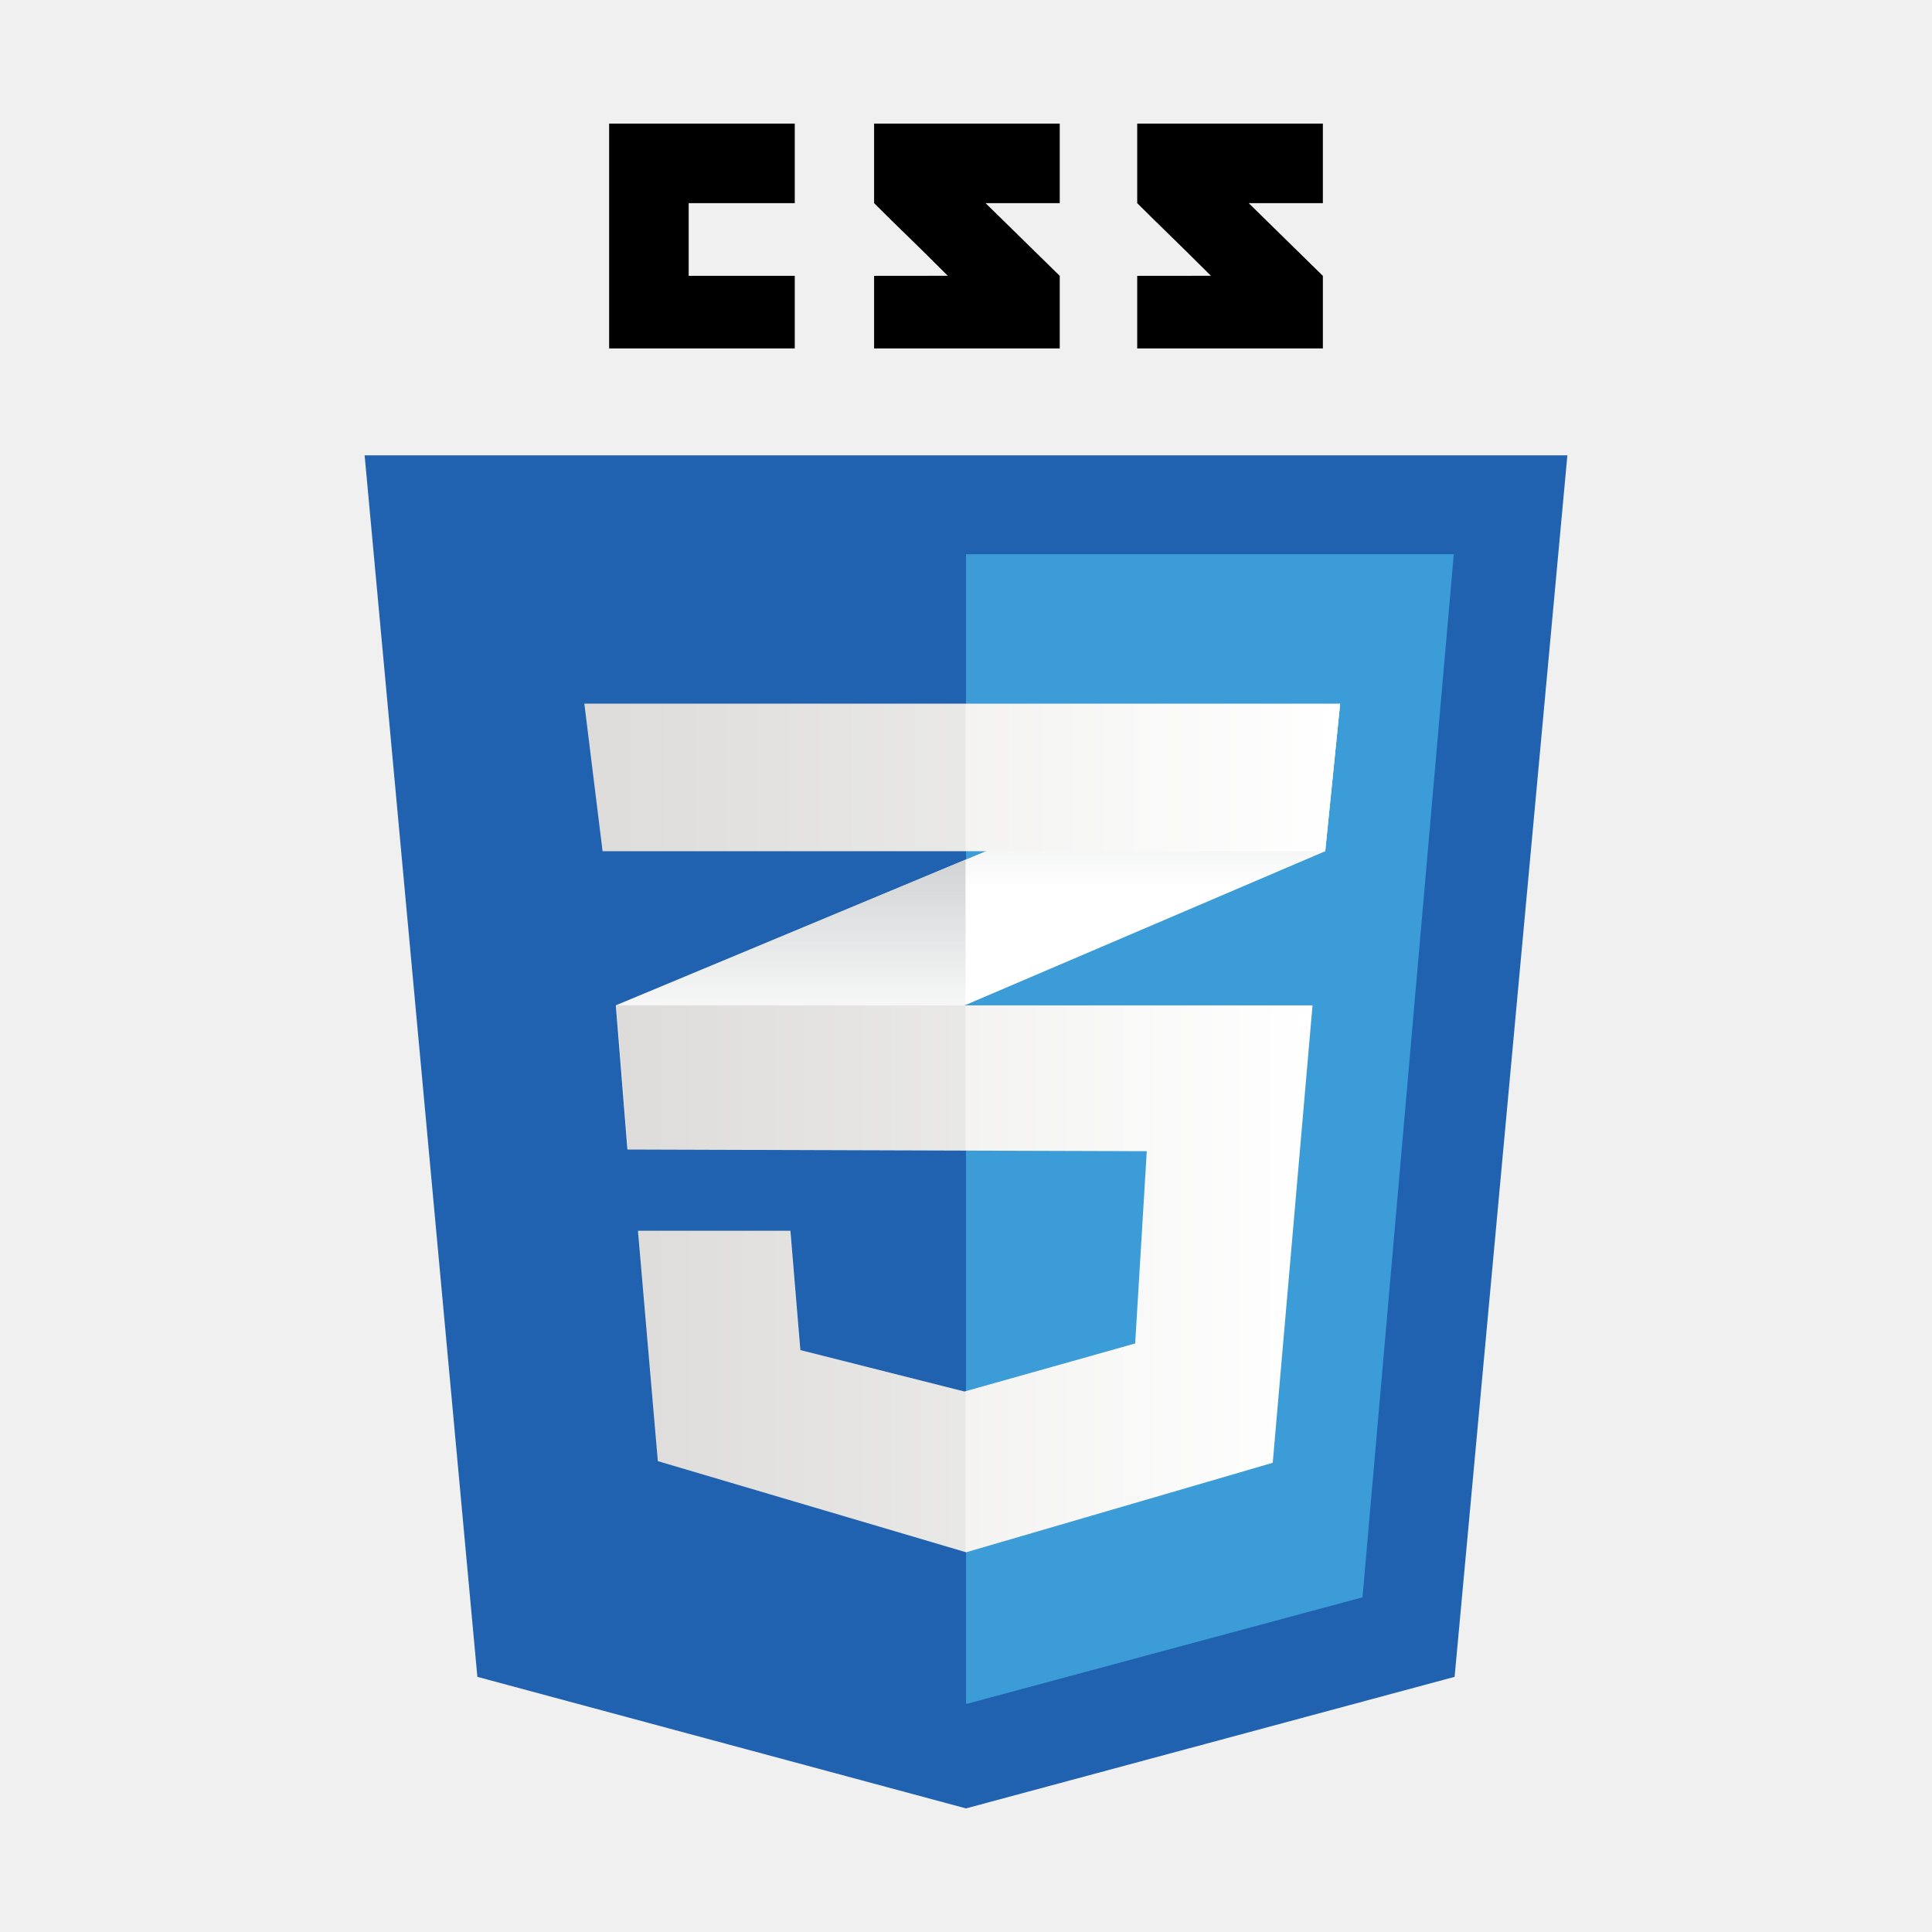
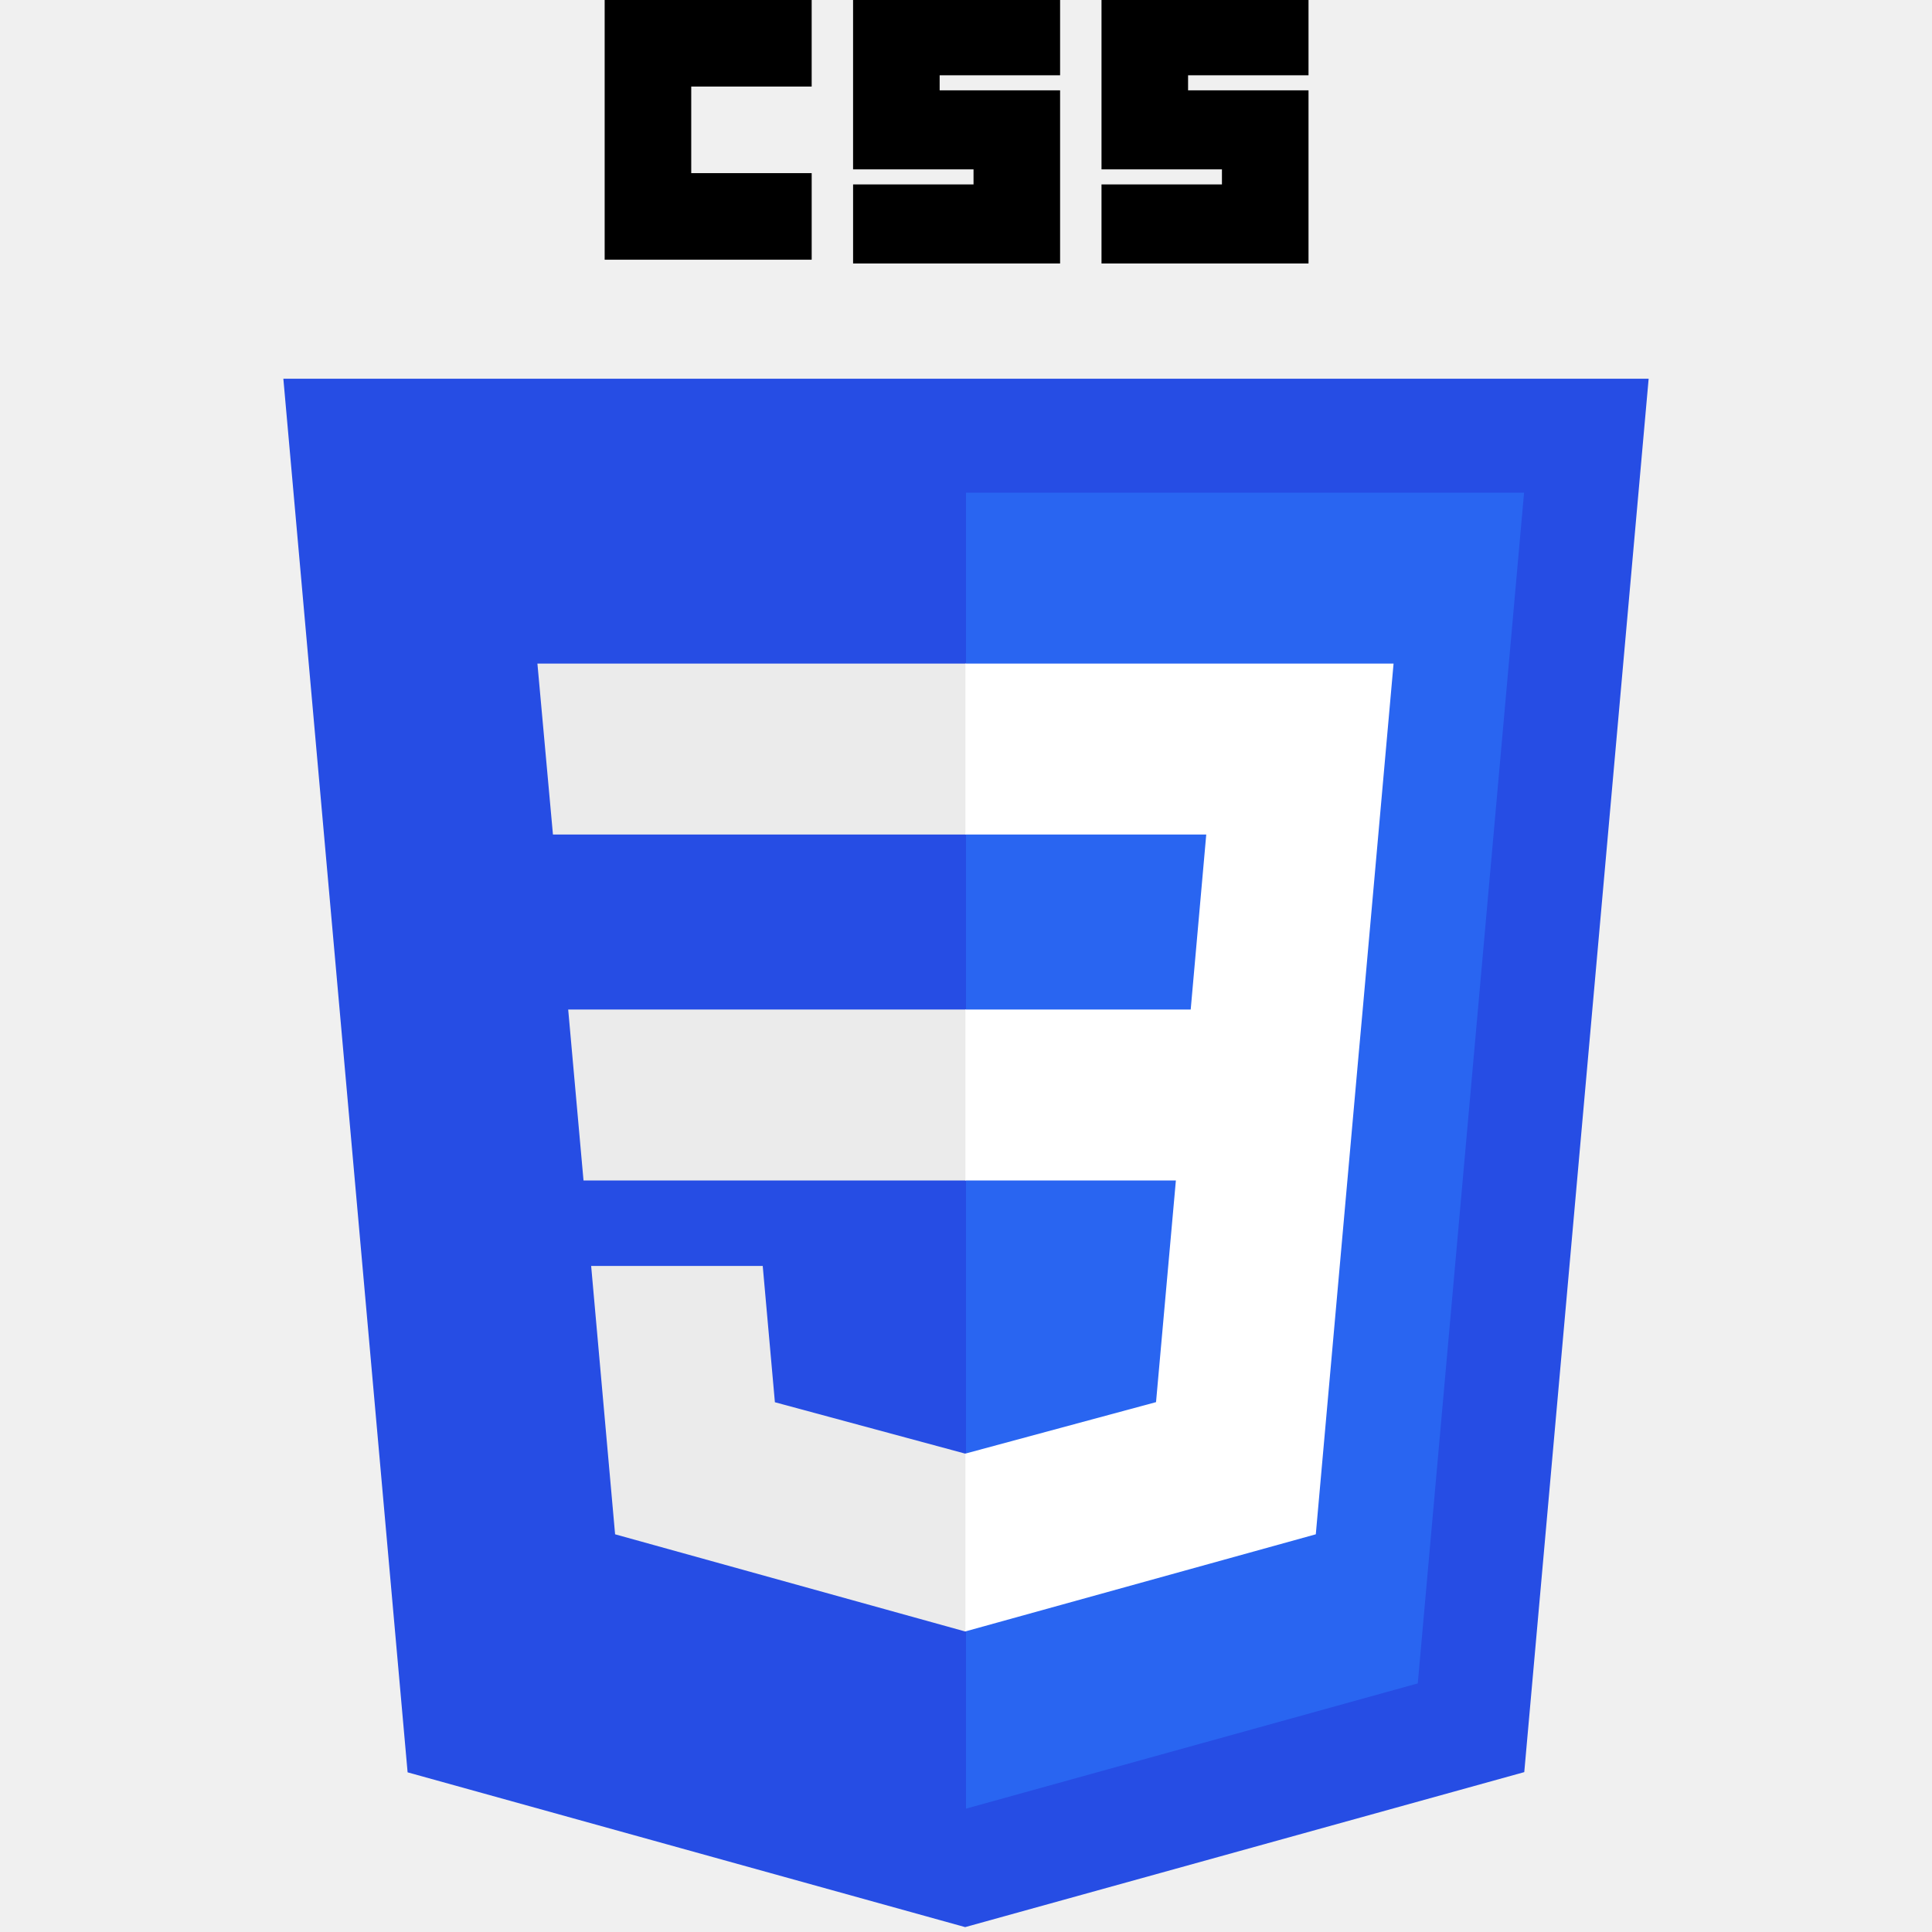
- <svg xmlns="http://www.w3.org/2000/svg" width="800px" height="800px" viewBox="0 0 538.584 538.584">
-   <path d="M0 0h538.584v538.583H0V0z" fill="none" />
-   <path d="M405.5 467.454L269.29 504.13l-136.212-36.676-31.432-340.525h335.29L405.5 467.454z" fill="#2062af" />
-   <path d="M269.289 154.511v320.367l.308.084 110.229-29.682 25.443-290.769h-135.98z" fill="#3c9cd7" />
-   <path d="M191.985 76.899V56.631h29.571V34.453h-51.749v62.684h51.749V76.899h-29.571zm82.766-20.268h20.674V34.453h-51.754v22.178c6.924 6.924 10.535 10.238 20.549 20.252-5.854 0-20.549.021-20.549.02v20.234h51.754V76.899l-20.674-20.268zm73.352 0h20.673V34.453H317.02v22.178c6.924 6.924 10.537 10.238 20.551 20.252-5.852 0-20.551.021-20.551.02v20.234h51.757V76.899l-20.674-20.268z" />
-   <path d="M269.168 239.656l-97.49 40.602 3.233 40.199 94.257-40.301 100.265-42.868 4.157-41.122-104.422 43.49z" fill="#ffffff" />
-   <linearGradient id="a" gradientUnits="userSpaceOnUse" x1="-825.508" y1="1338.301" x2="-825.508" y2="1419.102" gradientTransform="matrix(1 0 0 -1 1045.93 1658.759)">
-     <stop offset=".387" stop-color="#d1d3d4" stop-opacity="0" />
-     <stop offset="1" stop-color="#d1d3d4" />
-   </linearGradient>
-   <path d="M171.677 280.258l3.233 40.199 94.257-40.301v-40.5l-97.49 40.602z" fill="url(#a)" />
-   <linearGradient id="b" gradientUnits="userSpaceOnUse" x1="-724.552" y1="1378.602" x2="-724.552" y2="1462.591" gradientTransform="matrix(1 0 0 -1 1045.93 1658.759)">
-     <stop offset=".387" stop-color="#d1d3d4" stop-opacity="0" />
-     <stop offset="1" stop-color="#d1d3d4" />
-   </linearGradient>
-   <path d="M373.59 196.167l-104.422 43.489v40.5l100.265-42.868 4.157-41.121z" fill="url(#b)" />
-   <linearGradient id="c" gradientUnits="userSpaceOnUse" x1="-874.103" y1="1302.263" x2="-680.039" y2="1302.263" gradientTransform="matrix(1 0 0 -1 1045.93 1658.759)">
-     <stop offset="0" stop-color="#e8e7e5" />
-     <stop offset="1" stop-color="#ffffff" />
-   </linearGradient>
-   <path d="M171.827 280.258l3.234 40.199 144.625.461-3.235 53.598-47.59 13.398-45.748-11.551-2.772-33.268h-42.508l5.545 64.225 85.945 25.412 85.479-24.951 11.09-127.523H171.827z" fill="url(#c)" />
-   <path d="M269.168 280.258h-97.49l3.233 40.199 94.257.301v-40.5zm0 107.528l-.462.129-45.742-11.551-2.772-33.268h-42.507l5.544 64.225 85.939 25.412v-44.947z" opacity=".05" />
-   <linearGradient id="d" gradientUnits="userSpaceOnUse" x1="-883.032" y1="1442.031" x2="-672.341" y2="1442.031" gradientTransform="matrix(1 0 0 -1 1045.93 1658.759)">
-     <stop offset="0" stop-color="#e8e7e5" />
-     <stop offset="1" stop-color="#ffffff" />
-   </linearGradient>
-   <path d="M162.898 196.167H373.59l-4.157 41.122H167.98l-5.082-41.122z" fill="url(#d)" />
-   <path d="M269.168 196.167h-106.27l5.082 41.122h101.188v-41.122z" opacity=".05" />
+ <svg xmlns="http://www.w3.org/2000/svg" width="235px" height="235px" viewBox="-52.5 0 361 361" preserveAspectRatio="xMidYMid" fill="#000000">
+   <g id="SVGRepo_bgCarrier" stroke-width="0" />
+   <g id="SVGRepo_tracerCarrier" stroke-linecap="round" stroke-linejoin="round" />
+   <g id="SVGRepo_iconCarrier">
+     <path d="M127.844 360.088L23.662 331.166.445 70.766h255.11l-23.241 260.36-104.47 28.962z" fill="#264DE4" />
+     <path d="M212.417 314.547l19.86-222.49H128V337.95l84.417-23.403z" fill="#2965F1" />
+     <path d="M53.669 188.636l2.862 31.937H128v-31.937H53.669zM47.917 123.995l2.903 31.937H128v-31.937H47.917zM128 271.58l-.14.037-35.568-9.604-2.274-25.471h-32.06l4.474 50.146 65.421 18.16.147-.04V271.58z" fill="#EBEBEB" />
+     <path d="M60.484 0h38.68v16.176H76.66v16.176h22.506v16.175H60.484V0zM106.901 0h38.681v14.066h-22.505v2.813h22.505v32.352h-38.68V34.46h22.505v-2.813H106.9V0zM153.319 0H192v14.066h-22.505v2.813H192v32.352h-38.681V34.46h22.505v-2.813H153.32V0z" />
+     <path d="M202.127 188.636l5.765-64.641H127.89v31.937h45.002l-2.906 32.704H127.89v31.937h39.327l-3.708 41.42-35.62 9.614v33.226l65.473-18.145.48-5.396 7.506-84.08.779-8.576z" fill="#FFF" />
+   </g>
</svg>
